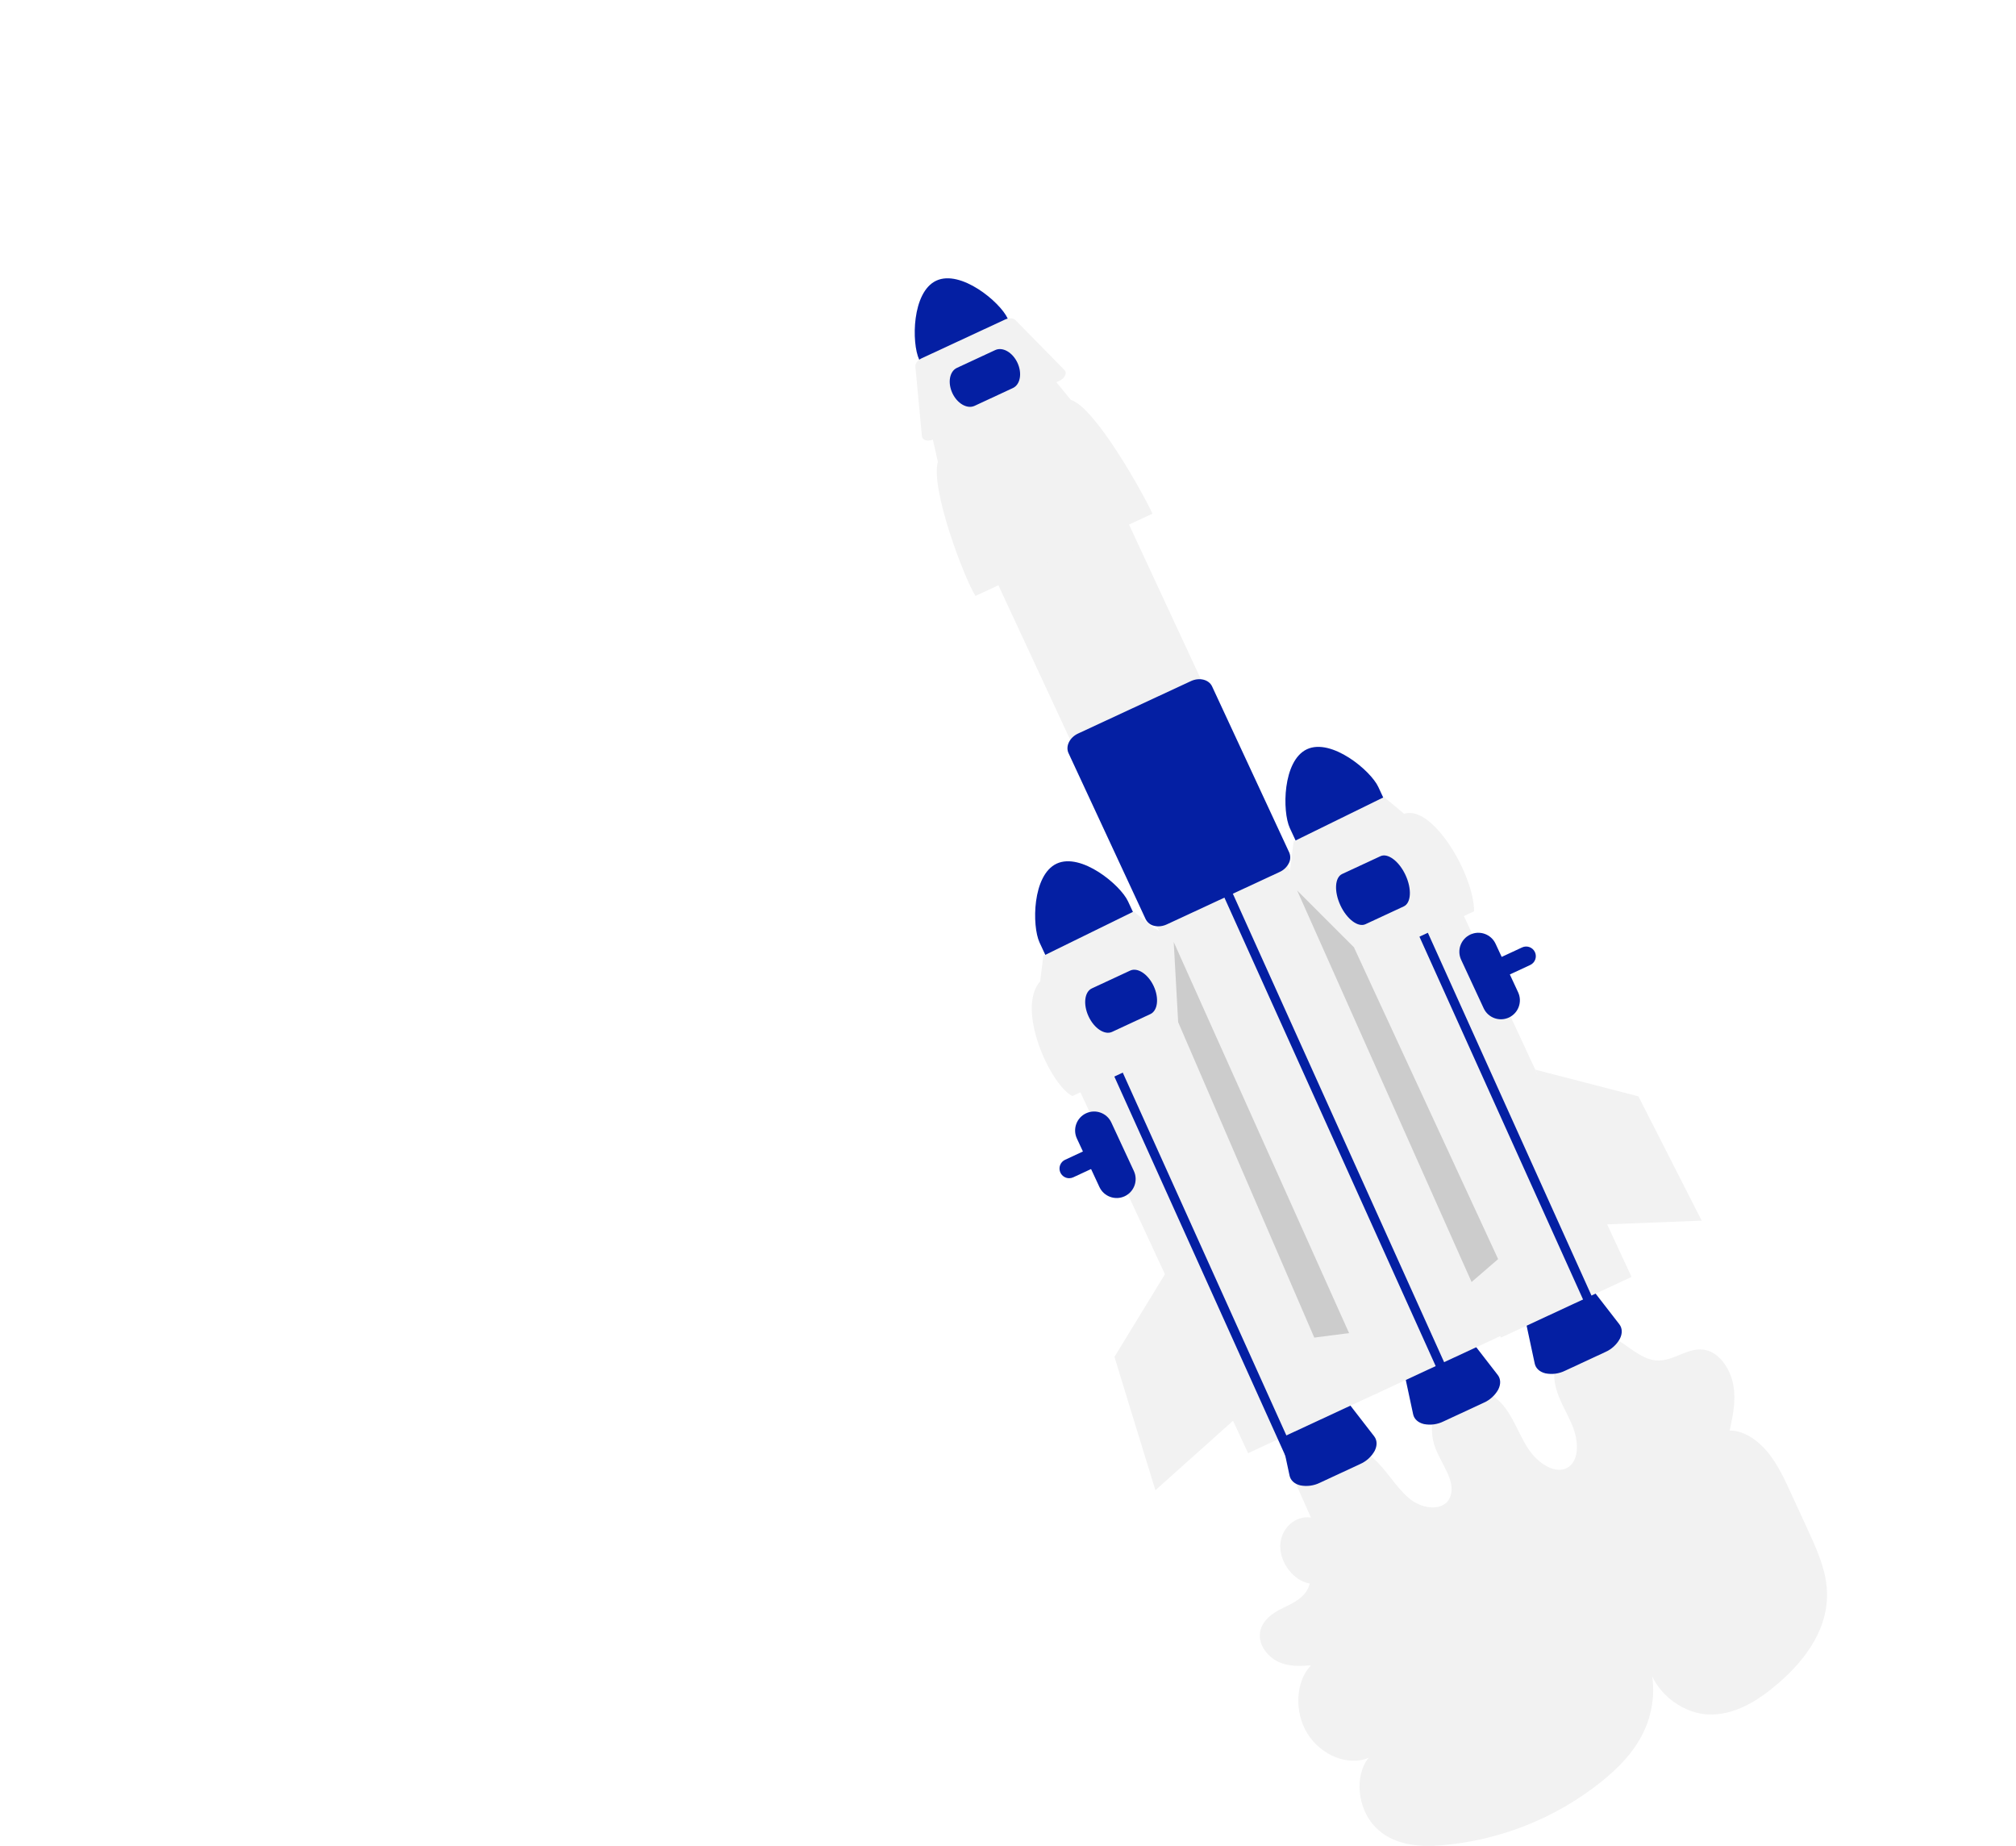
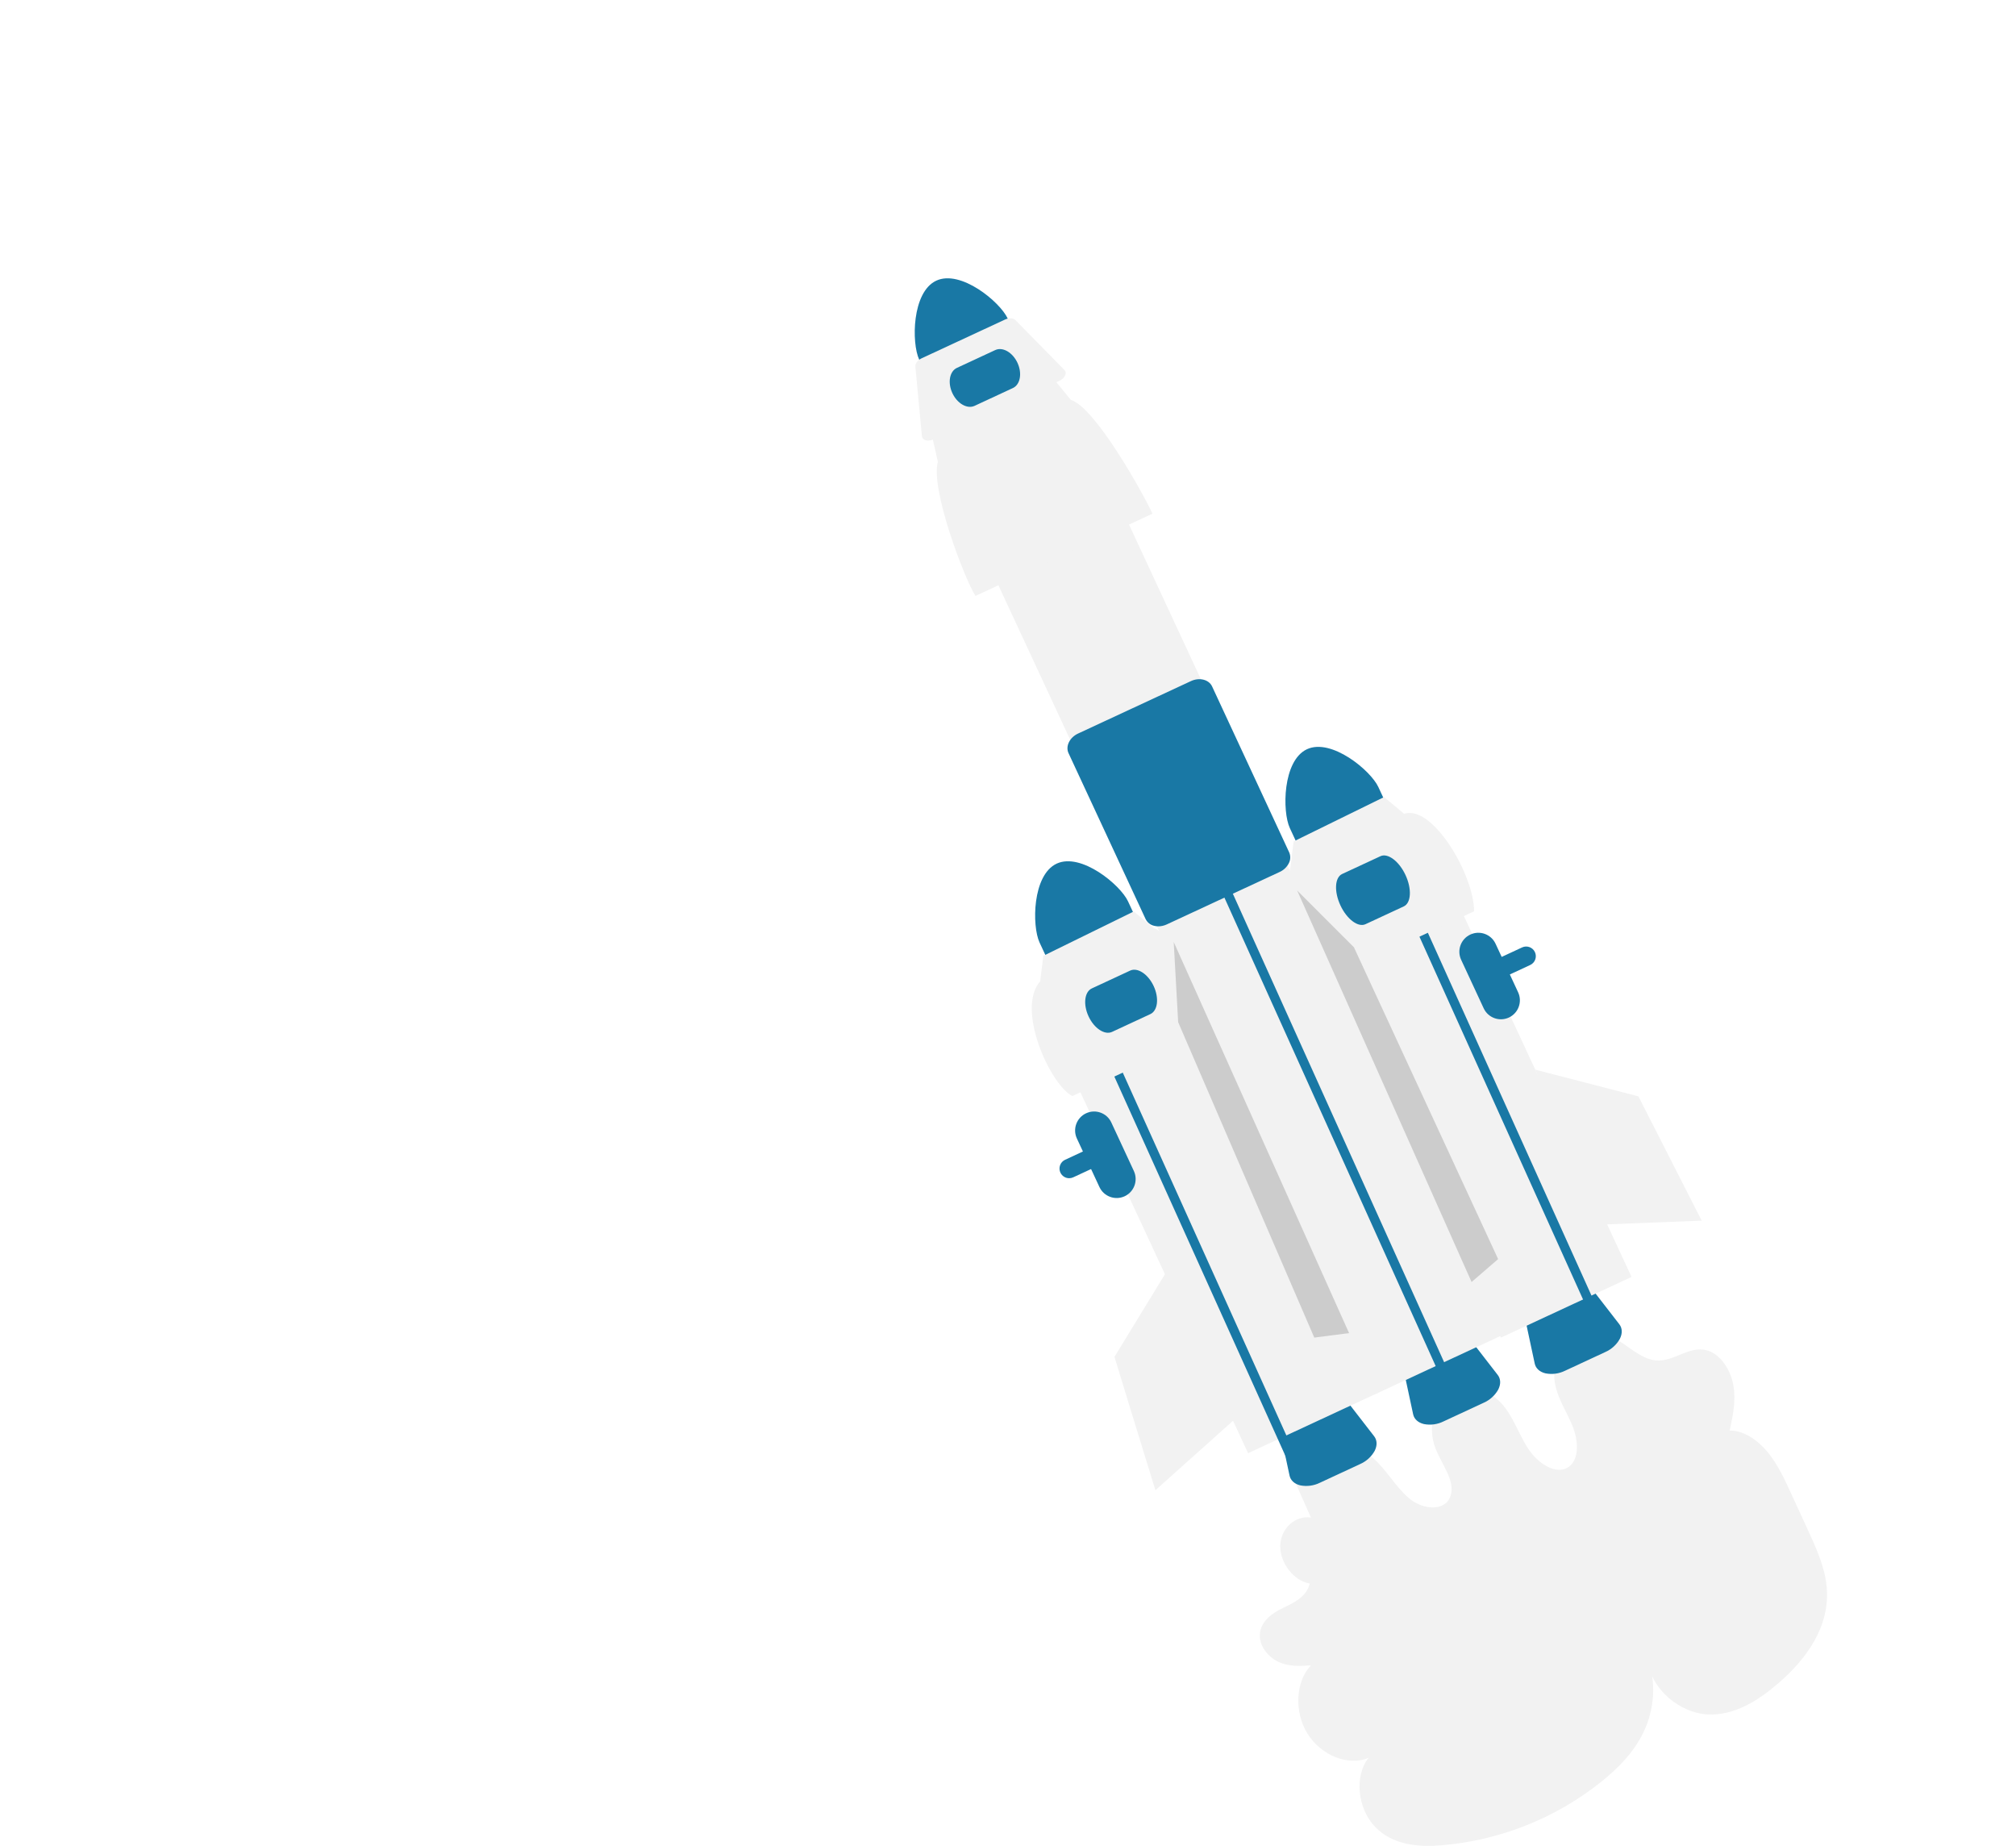
<svg xmlns="http://www.w3.org/2000/svg" data-name="Layer 1" width="902.419" height="826.207" viewBox="0 0 902.419 826.207">
  <path d="M726.95,696.708l8.672,19.444c-7.049-1.122-13.604,4.898-13.751,12.629s6.14,15.774,13.189,16.873c-1.347,6.002-7.161,8.649-12.207,11.075s-10.485,6.45-10.11,12.845c.301,5.135,4.548,9.669,9.058,11.492s9.241,1.543,13.809,1.237c-6.921,7.24-7.596,20.848-1.517,30.611s18.217,14.569,27.305,10.811c-6.422,7.989-5.027,22.618,2.943,30.862,8.034,8.311,19.678,9.115,29.857,8.24a132.238,132.238,0,0,0,71.007-28.14c7.782-6.183,15.05-13.456,19.49-22.941s5.747-21.496,1.612-32.29c1.115,13.522,14.65,24.203,26.826,24.8s22.807-6.261,31.841-14.081c12.014-10.4,23.137-24.979,21.488-42.967-.816-8.905-4.706-17.469-8.521-25.765l-7.396-16.083c-2.986-6.493-6.039-13.095-10.533-18.544s-10.731-9.667-16.973-9.626c1.427-6.52,2.861-13.283,1.665-20.211s-5.776-14.101-12.004-15.723c-7.927-2.065-14.645,5.25-22.616,4.561-7.671-.664-14.01-8.362-21.459-11.412a17.178,17.178,0,0,0-18.537,3.206c-4.722,4.61-6.69,12.398-4.996,19.767,1.484,6.455,5.435,12.149,7.832,18.375s2.77,14.231-1.835,17.631c-5.557,4.103-14.014-1.48-18.356-8.235s-6.834-14.933-12.324-20.614c-6.479-6.705-16.621-8.276-23.293-3.608s-9.222,15.119-5.859,24.004c2.75,7.264,9.049,14.614,6.864,21.454-2.309,7.23-12.413,6.314-18.507,1.205s-10.141-12.806-16.161-18.03c-6.114-5.306-14.098-7.63-21.107-6.146a21.731,21.731,0,0,0-15.573,13.915" transform="translate(-148.7907 -36.89661)" fill="#f2f2f2" />
-   <path d="M867.347,642.066l-17.993,8.36a13.812,13.812,0,0,1-8.734,1.177c-2.612-.618-4.377-2.215-4.841-4.383l-4.187-19.554c-.79-3.689,2.265-8.053,7.264-10.376l9.937-4.617c4.999-2.323,10.305-1.843,12.614,1.14l12.244,15.81c1.358,1.753,1.44,4.132.228,6.527A13.812,13.812,0,0,1,867.347,642.066Z" transform="translate(-148.7907 -36.89661)" fill="#041fa3" />
-   <path d="M733.834,372.24c-10.935,5.091-11.115,27.895-7.686,35.284l6.214,13.374,39.609-18.403-6.214-13.374C762.321,381.735,744.777,367.166,733.834,372.24Z" transform="translate(-148.7907 -36.89661)" fill="#041fa3" />
-   <path d="M627.393,564.256a4.333,4.333,0,0,1-4.07-5.819,4.3,4.3,0,0,1,2.243-2.44L830.12,460.958a4.33,4.33,0,0,1,5.752,2.102,4.336,4.336,0,0,1-2.103,5.752h-0L629.215,563.85A4.306,4.306,0,0,1,627.393,564.256Z" transform="translate(-148.7907 -36.89661)" fill="#041fa3" />
+   <path d="M867.347,642.066l-17.993,8.36a13.812,13.812,0,0,1-8.734,1.177c-2.612-.618-4.377-2.215-4.841-4.383l-4.187-19.554c-.79-3.689,2.265-8.053,7.264-10.376l9.937-4.617c4.999-2.323,10.305-1.843,12.614,1.14l12.244,15.81c1.358,1.753,1.44,4.132.228,6.527A13.812,13.812,0,0,1,867.347,642.066Z" transform="translate(-148.7907 -36.89661)" fill="#1978a5" />
+   <path d="M733.834,372.24c-10.935,5.091-11.115,27.895-7.686,35.284l6.214,13.374,39.609-18.403-6.214-13.374C762.321,381.735,744.777,367.166,733.834,372.24Z" transform="translate(-148.7907 -36.89661)" fill="#1978a5" />
+   <path d="M627.393,564.256a4.333,4.333,0,0,1-4.07-5.819,4.3,4.3,0,0,1,2.243-2.44L830.12,460.958a4.33,4.33,0,0,1,5.752,2.102,4.336,4.336,0,0,1-2.103,5.752h-0L629.215,563.85A4.306,4.306,0,0,1,627.393,564.256Z" transform="translate(-148.7907 -36.89661)" fill="#1978a5" />
  <rect x="771.788" y="414.474" width="64.474" height="217.68" transform="translate(-294.4339 350.6066) rotate(-24.9202)" fill="#f2f2f2" />
-   <path d="M567.905,162.514c-10.935,5.091-11.115,27.895-7.686,35.284l6.214,13.374,39.609-18.403L599.827,179.395C596.392,172.009,578.848,157.44,567.905,162.514Z" transform="translate(-148.7907 -36.89661)" fill="#041fa3" />
-   <path d="M812.919,664.761l-17.993,8.36a13.812,13.812,0,0,1-8.734,1.177c-2.612-.618-4.377-2.215-4.841-4.383l-4.187-19.554c-.79-3.689,2.265-8.053,7.264-10.376l9.937-4.617c4.999-2.323,10.305-1.843,12.614,1.14L819.224,652.319c1.358,1.753,1.44,4.132.228,6.527A13.812,13.812,0,0,1,812.919,664.761Z" transform="translate(-148.7907 -36.89661)" fill="#041fa3" />
-   <path d="M757.601,692.207,739.608,700.566a13.812,13.812,0,0,1-8.734,1.177c-2.612-.618-4.377-2.215-4.841-4.383l-4.187-19.554c-.79-3.689,2.265-8.053,7.264-10.376l9.937-4.617c4.999-2.323,10.305-1.843,12.614,1.14l12.244,15.81c1.358,1.753,1.44,4.132.228,6.527A13.812,13.812,0,0,1,757.601,692.207Z" transform="translate(-148.7907 -36.89661)" fill="#041fa3" />
+   <path d="M567.905,162.514c-10.935,5.091-11.115,27.895-7.686,35.284l6.214,13.374,39.609-18.403L599.827,179.395C596.392,172.009,578.848,157.44,567.905,162.514Z" transform="translate(-148.7907 -36.89661)" fill="#1978a5" />
+   <path d="M812.919,664.761l-17.993,8.36a13.812,13.812,0,0,1-8.734,1.177c-2.612-.618-4.377-2.215-4.841-4.383l-4.187-19.554c-.79-3.689,2.265-8.053,7.264-10.376l9.937-4.617c4.999-2.323,10.305-1.843,12.614,1.14L819.224,652.319c1.358,1.753,1.44,4.132.228,6.527A13.812,13.812,0,0,1,812.919,664.761Z" transform="translate(-148.7907 -36.89661)" fill="#1978a5" />
+   <path d="M757.601,692.207,739.608,700.566a13.812,13.812,0,0,1-8.734,1.177c-2.612-.618-4.377-2.215-4.841-4.383l-4.187-19.554c-.79-3.689,2.265-8.053,7.264-10.376l9.937-4.617c4.999-2.323,10.305-1.843,12.614,1.14l12.244,15.81c1.358,1.753,1.44,4.132.228,6.527A13.812,13.812,0,0,1,757.601,692.207Z" transform="translate(-148.7907 -36.89661)" fill="#1978a5" />
  <rect x="668.302" y="227.978" width="64.474" height="440.016" transform="translate(-272.3289 299.9887) rotate(-24.9202)" fill="#f2f2f2" />
-   <polyline points="548.951 403.691 542.39 389.254 546.167 387.512 552.708 401.903 647.423 611.909 643.65 613.662" fill="#041fa3" />
-   <polyline points="622.951 391.691 616.39 377.254 620.167 375.512 626.708 389.903 721.423 599.909 717.65 601.662" fill="#041fa3" />
+   <polyline points="548.951 403.691 542.39 389.254 546.167 387.512 552.708 401.903 647.423 611.909 643.65 613.662" fill="#1978a5" />
+   <polyline points="622.951 391.691 616.39 377.254 620.167 375.512 626.708 389.903 721.423 599.909 717.65 601.662" fill="#1978a5" />
  <path d="M664.671,266.814l-79.226,36.809c-5.044-7.847-20.249-48.06-16.835-59.991l-2.563-11.378,54.703-25.416,7.322,9.007C638.942,219.18,660.102,256.951,664.671,266.814Z" transform="translate(-148.7907 -36.89661)" fill="#f2f2f2" />
  <path d="M623.037,207.325l-56.451,26.228c-2.084.968-4.303.612-4.956-.795a1.952,1.952,0,0,1-.172-.643l-2.922-31.168c-.125-1.335,1.017-2.847,2.761-3.658L598.734,179.896c1.744-.81,3.637-.708,4.576.249l21.936,22.334c1.122,1.142.513,3.098-1.361,4.367A6.081,6.081,0,0,1,623.037,207.325Z" transform="translate(-148.7907 -36.89661)" fill="#f2f2f2" />
-   <path d="M667.313,451.514a7.626,7.626,0,0,1-1.814-.214,5.604,5.604,0,0,1-3.896-3.025L627.09,373.992c-1.428-3.075.489-7.008,4.274-8.767l50.536-23.48c3.786-1.76,8.027-.688,9.457,2.387l34.513,74.283a5.603,5.603,0,0,1-.201,4.929,8.506,8.506,0,0,1-4.074,3.838l-50.536,23.479A8.92,8.92,0,0,1,667.313,451.514Z" transform="translate(-148.7907 -36.89661)" fill="#041fa3" />
+   <path d="M667.313,451.514a7.626,7.626,0,0,1-1.814-.214,5.604,5.604,0,0,1-3.896-3.025L627.09,373.992c-1.428-3.075.489-7.008,4.274-8.767l50.536-23.48c3.786-1.76,8.027-.688,9.457,2.387l34.513,74.283a5.603,5.603,0,0,1-.201,4.929,8.506,8.506,0,0,1-4.074,3.838l-50.536,23.479A8.92,8.92,0,0,1,667.313,451.514Z" transform="translate(-148.7907 -36.89661)" fill="#1978a5" />
  <rect x="658.612" y="466.208" width="64.474" height="217.68" transform="translate(-326.7693 307.736) rotate(-24.9202)" fill="#f2f2f2" />
-   <path d="M602.189,210.581l-17.147,7.967c-3.309,1.537-7.773-1.024-9.95-5.71s-1.256-9.749,2.053-11.286l17.147-7.967c3.309-1.537,7.773,1.024,9.95,5.71S605.498,209.044,602.189,210.581Z" transform="translate(-148.7907 -36.89661)" fill="#041fa3" />
-   <path d="M621.799,423.444c-10.935,5.091-11.115,27.895-7.686,35.284l6.214,13.374,39.609-18.403L653.722,440.324C650.287,432.939,632.742,418.37,621.799,423.444Z" transform="translate(-148.7907 -36.89661)" fill="#041fa3" />
-   <path d="M824.22,492.333a8.51,8.51,0,0,1-11.29-4.127l-10.113-21.765a8.5,8.5,0,0,1,15.417-7.163l10.113,21.765A8.51,8.51,0,0,1,824.22,492.333Z" transform="translate(-148.7907 -36.89661)" fill="#041fa3" />
-   <path d="M652.22,572.333a8.51,8.51,0,0,1-11.29-4.127l-10.113-21.765a8.5,8.5,0,0,1,15.417-7.163l10.113,21.765A8.51,8.51,0,0,1,652.22,572.333Z" transform="translate(-148.7907 -36.89661)" fill="#041fa3" />
+   <path d="M602.189,210.581l-17.147,7.967c-3.309,1.537-7.773-1.024-9.95-5.71s-1.256-9.749,2.053-11.286l17.147-7.967c3.309-1.537,7.773,1.024,9.95,5.71S605.498,209.044,602.189,210.581Z" transform="translate(-148.7907 -36.89661)" fill="#1978a5" />
+   <path d="M621.799,423.444c-10.935,5.091-11.115,27.895-7.686,35.284l6.214,13.374,39.609-18.403L653.722,440.324C650.287,432.939,632.742,418.37,621.799,423.444Z" transform="translate(-148.7907 -36.89661)" fill="#1978a5" />
+   <path d="M824.22,492.333a8.51,8.51,0,0,1-11.29-4.127l-10.113-21.765a8.5,8.5,0,0,1,15.417-7.163l10.113,21.765A8.51,8.51,0,0,1,824.22,492.333Z" transform="translate(-148.7907 -36.89661)" fill="#1978a5" />
+   <path d="M652.22,572.333a8.51,8.51,0,0,1-11.29-4.127l-10.113-21.765a8.5,8.5,0,0,1,15.417-7.163l10.113,21.765A8.51,8.51,0,0,1,652.22,572.333Z" transform="translate(-148.7907 -36.89661)" fill="#1978a5" />
  <path d="M808.642,444.778l-67.806,31.503c-4.317-6.716-17.331-41.133-14.409-51.344l1.434-11.423,40.486-19.863,8.971,7.505C789.959,396.883,808.539,428.205,808.642,444.778Z" transform="translate(-148.7907 -36.89661)" fill="#f2f2f2" />
-   <path d="M777.162,442.594l-17.147,7.967c-3.309,1.537-8.344-2.253-11.222-8.447s-2.528-12.487.781-14.024l17.147-7.967c3.309-1.537,8.344,2.253,11.222,8.447S780.471,441.056,777.162,442.594Z" transform="translate(-148.7907 -36.89661)" fill="#041fa3" />
-   <polyline points="482.951 446.691 476.39 432.254 480.167 430.512 486.708 444.903 581.423 654.909 577.65 656.662" fill="#041fa3" />
+   <path d="M777.162,442.594l-17.147,7.967c-3.309,1.537-8.344-2.253-11.222-8.447s-2.528-12.487.781-14.024l17.147-7.967c3.309-1.537,8.344,2.253,11.222,8.447S780.471,441.056,777.162,442.594Z" transform="translate(-148.7907 -36.89661)" fill="#1978a5" />
+   <polyline points="482.951 446.691 476.39 432.254 480.167 430.512 486.708 444.903 581.423 654.909 577.65 656.662" fill="#1978a5" />
  <path d="M696.607,495.981l-67.806,31.503c-10.003-5.165-25.291-38.961-14.409-51.344l1.434-11.423,40.486-19.863,8.971,7.505C674.587,455.214,692.697,487.541,696.607,495.981Z" transform="translate(-148.7907 -36.89661)" fill="#f2f2f2" />
-   <path d="M663.732,490.793l-17.147,7.967c-3.309,1.537-8.03-1.579-10.524-6.945s-1.83-10.985,1.479-12.522l17.147-7.967c3.309-1.537,8.03,1.579,10.524,6.945S667.041,489.256,663.732,490.793Z" transform="translate(-148.7907 -36.89661)" fill="#041fa3" />
+   <path d="M663.732,490.793l-17.147,7.967c-3.309,1.537-8.03-1.579-10.524-6.945s-1.83-10.985,1.479-12.522l17.147-7.967c3.309-1.537,8.03,1.579,10.524,6.945S667.041,489.256,663.732,490.793Z" transform="translate(-148.7907 -36.89661)" fill="#1978a5" />
  <polygon points="687.226 478.768 733.402 490.721 761.723 546.349 713.843 548.227 687.226 478.768" fill="#f2f2f2" />
  <polygon points="580.645 398.574 606.059 424.002 670.606 563.557 658.722 573.824 580.645 398.574" fill="#ccc" />
  <polygon points="525.386 421.624 527.38 457.52 588.304 598.694 603.88 596.688 525.386 421.624" fill="#ccc" />
  <polygon points="523.723 566.637 498.854 607.339 517.187 667.008 552.9 635.061 523.723 566.637" fill="#f2f2f2" />
</svg>
